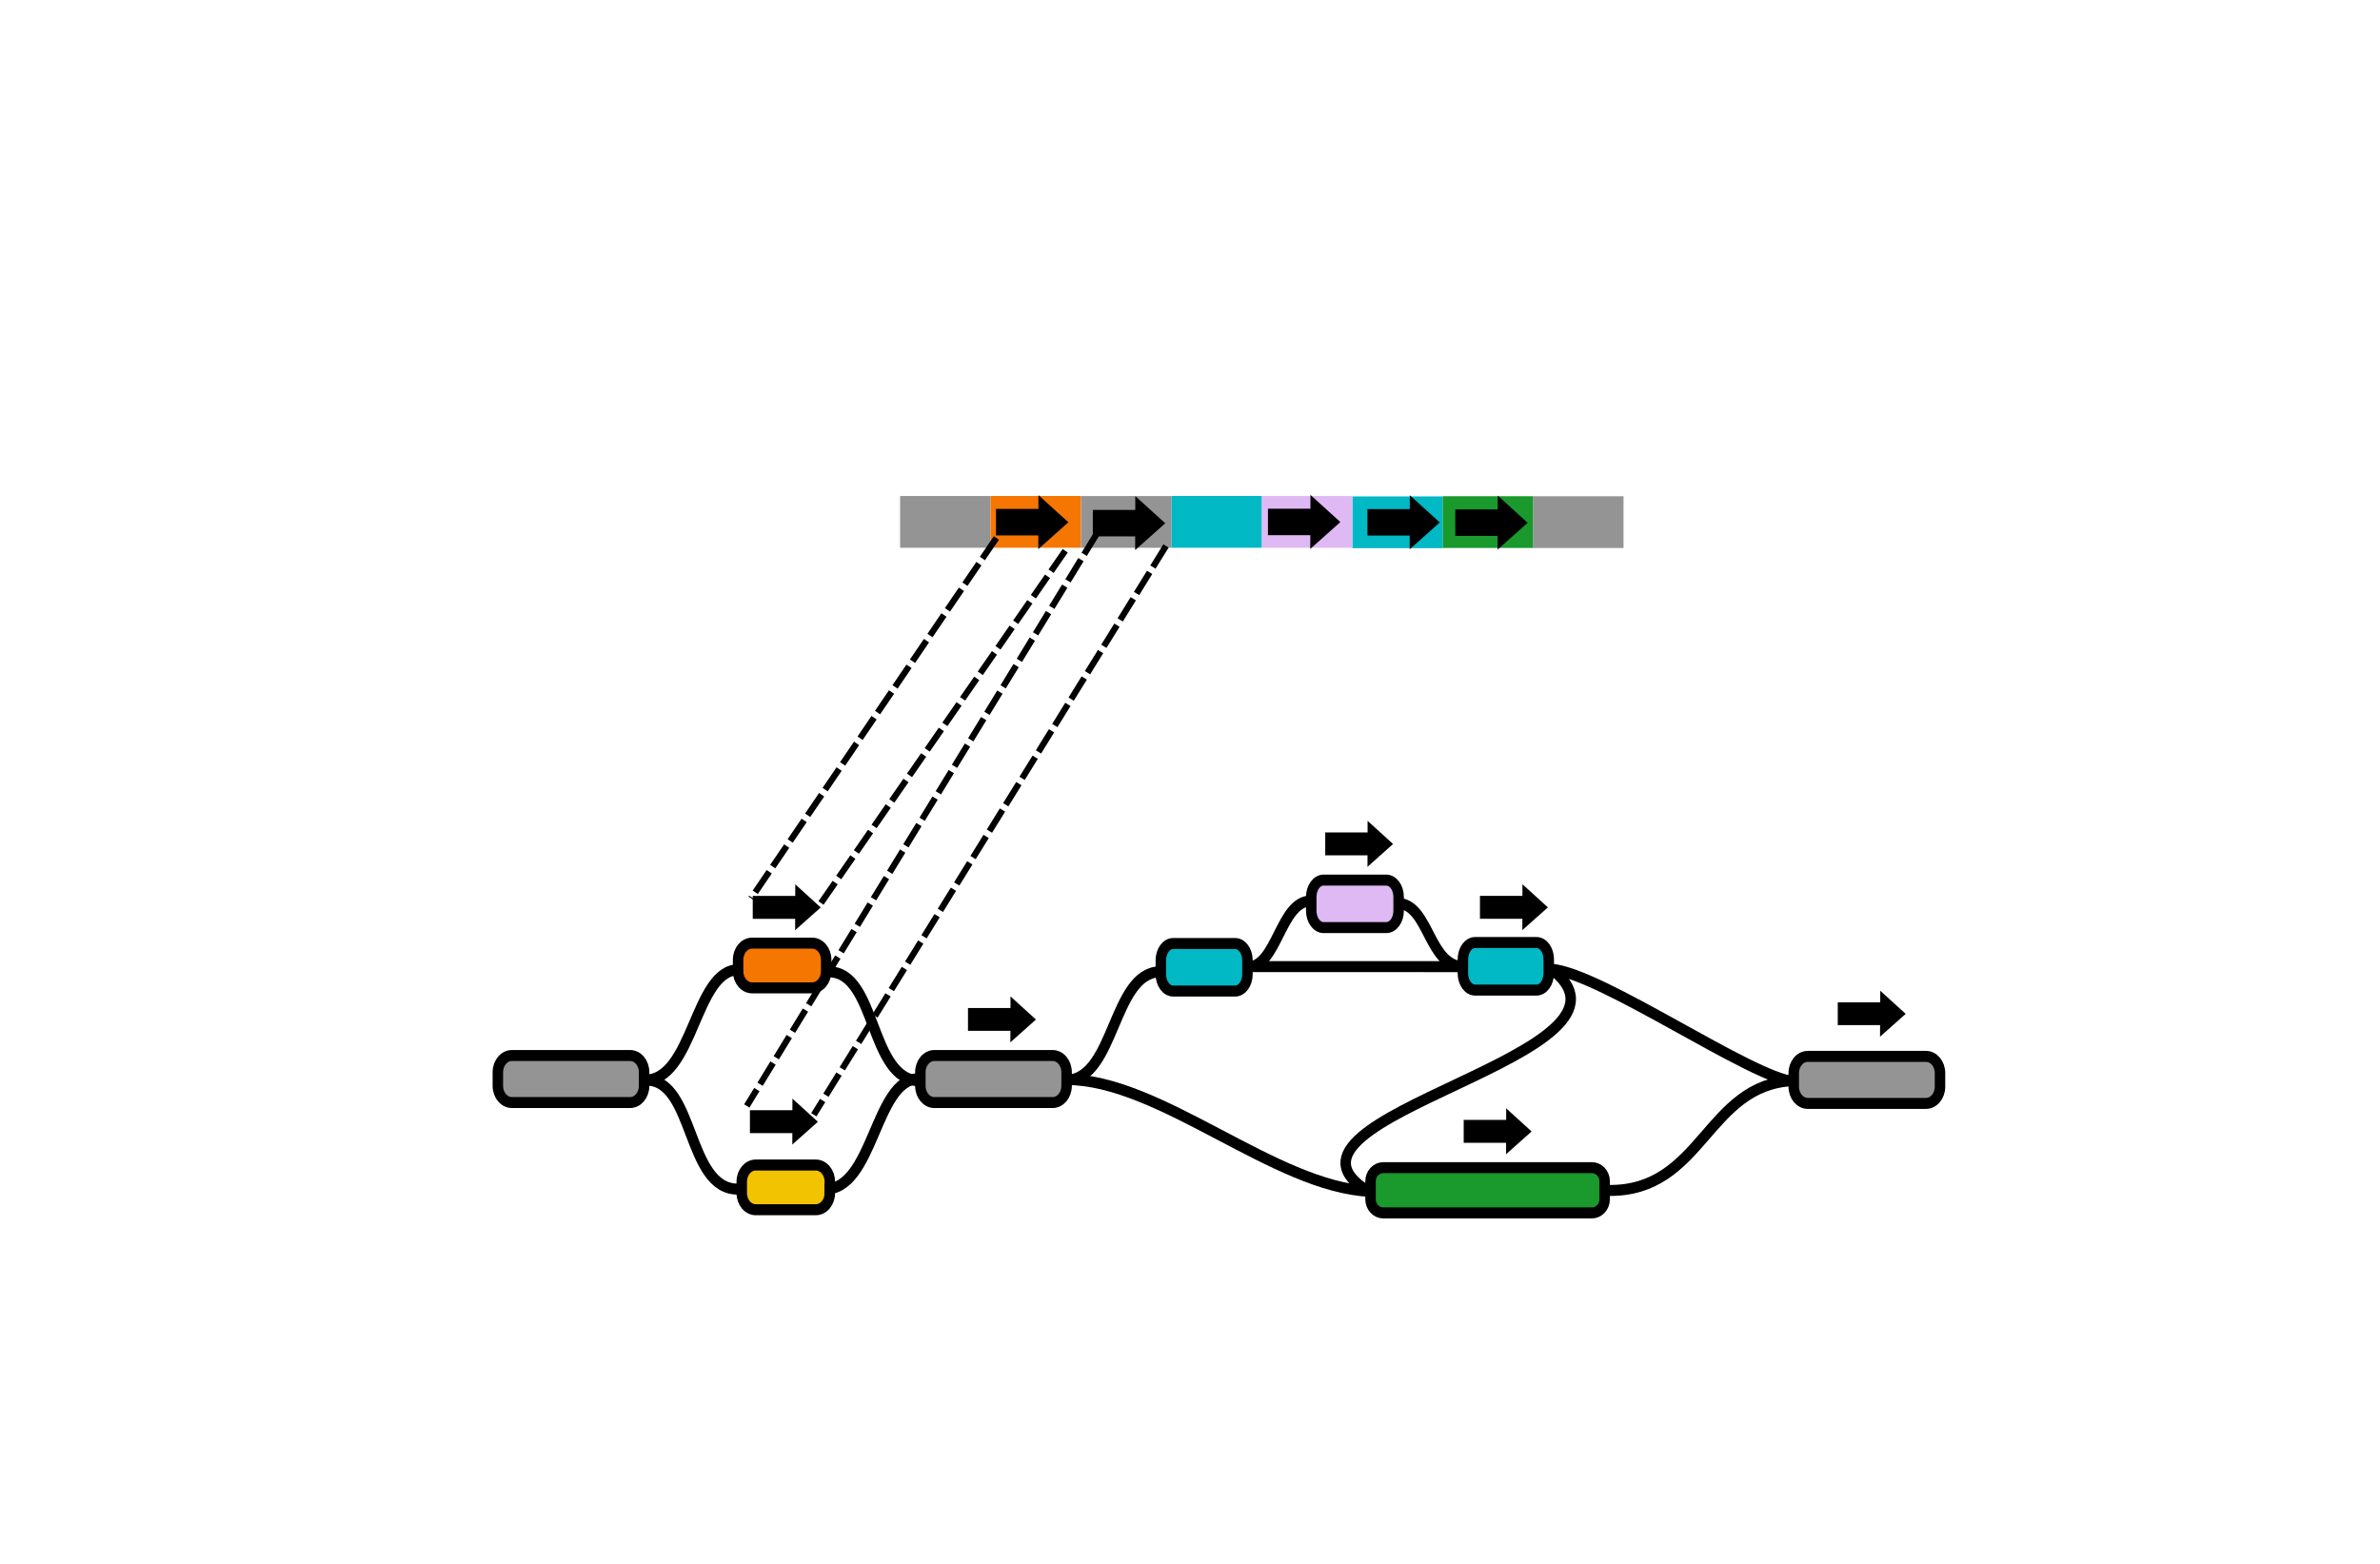
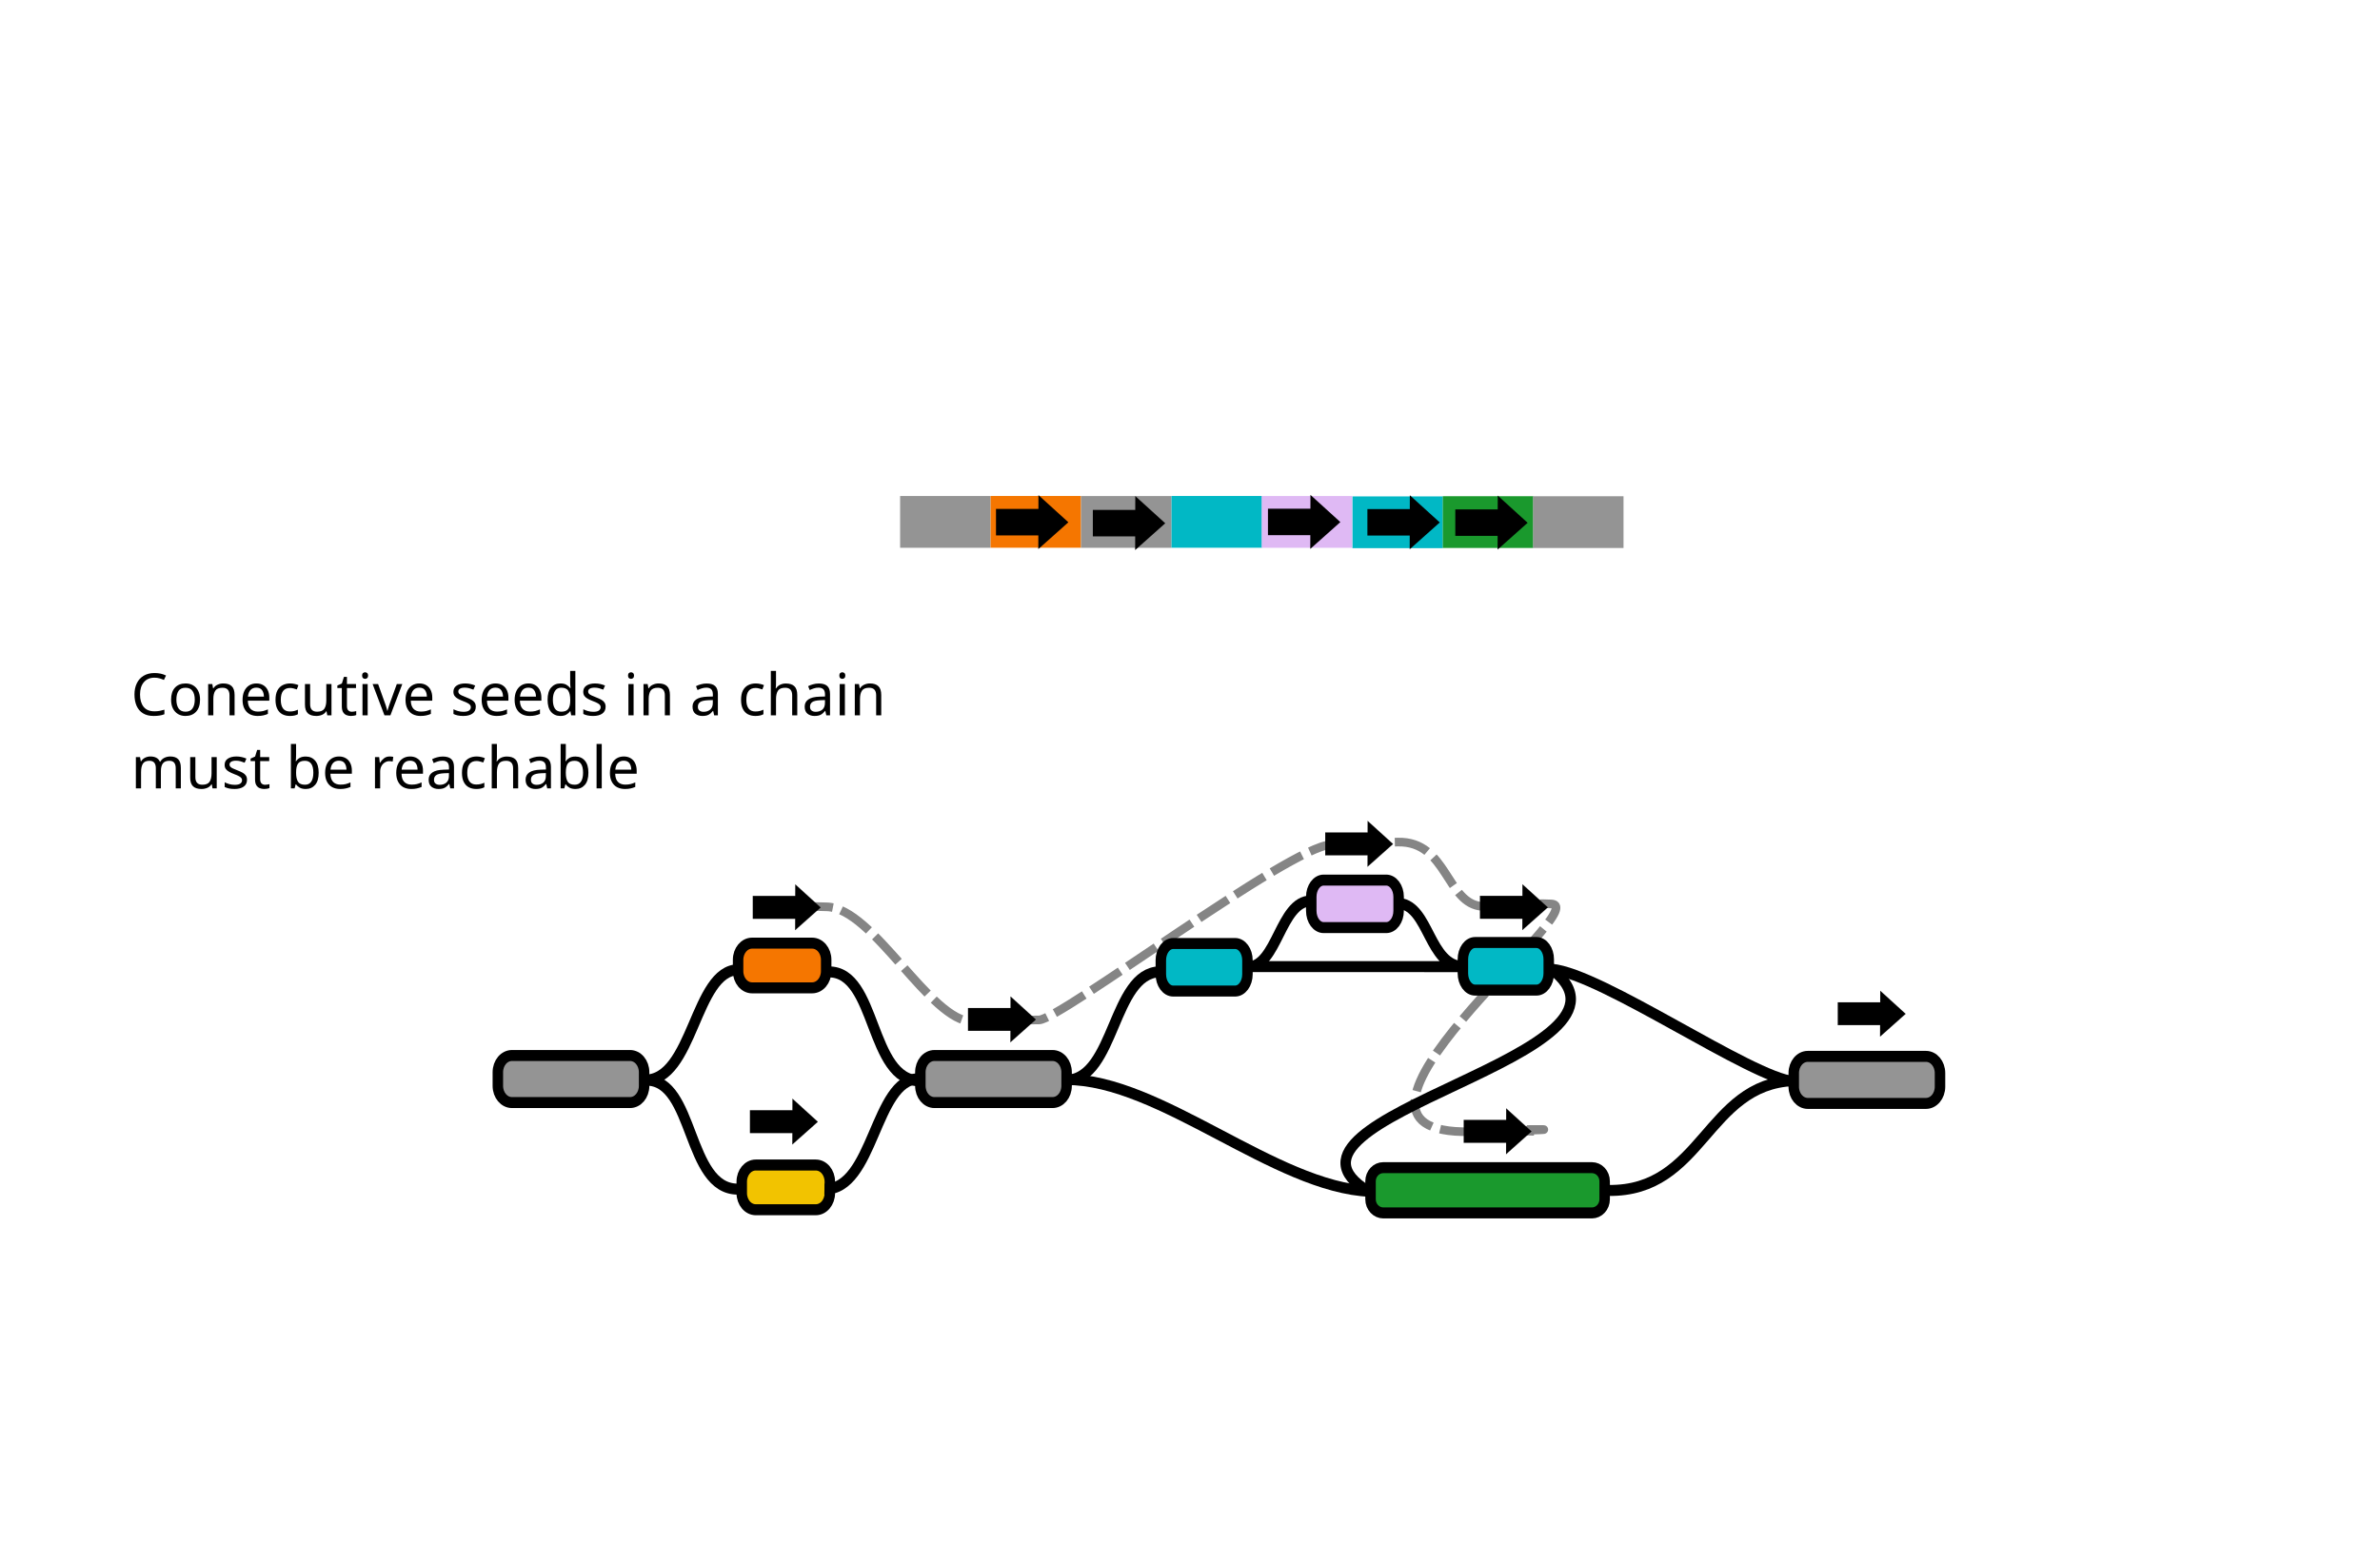
<svg xmlns="http://www.w3.org/2000/svg" width="689.631mm" height="453.047mm" viewBox="0 0 689.631 453.047" version="1.1" id="svg5" xml:space="preserve">
  <defs id="defs2" />
  <g id="layer1" transform="translate(-123.0018,-1393.002)">
+     <path style="fill:none;stroke:#858585;stroke-width:2.5;stroke-dasharray:10, 2.5;stroke-dashoffset:0;stroke-opacity:1" d="m 341.89,1654.6 c 0,0 7.088,0.941 20.633,1.187 13.546,0.246 30.018,33.459 42.373,33.257 12.355,-0.203 13.111,-0.482 19.186,-0.482 6.075,0 72.475,-50.273 84.598,-50.796 12.123,-0.523 4.942,-0.428 19.358,-0.744 14.416,-0.316 13.965,17.928 24.499,18.643 10.534,0.715 6.596,-1.242 19.945,-0.713 13.349,0.529 -74.362,67.051 -23.486,65.993 50.877,-1.058 -8.919,-0.62 19.151,-0.097" id="path34341-2" />
    <g id="g40331-5" transform="translate(847.6924,881.337)">
      <path d="m -463.875,655.401 h 26.215 v 14.999 h -26.215 z" style="fill:#949494;fill-opacity:1;fill-rule:evenodd;stroke:none;stroke-width:2.385" id="path1049-3-0" />
      <path d="m -437.653,655.392 h 26.206 v 14.999 h -26.206 z" style="fill:#f57600;fill-opacity:1;fill-rule:evenodd;stroke:none;stroke-width:2.385" id="path1051-6-2" />
      <path d="m -411.438,655.411 h 26.215 v 14.999 h -26.215 z" style="fill:#949494;fill-opacity:1;fill-rule:evenodd;stroke:none;stroke-width:2.385" id="path1053-1-9" />
      <path d="m -385.223,655.392 h 26.206 v 14.999 h -26.206 z" style="fill:#01b8c5;fill-opacity:1;fill-rule:evenodd;stroke:none;stroke-width:2.385" id="path1055-2-4" />
      <path d="m -332.83,655.516 h 26.215 v 14.999 h -26.215 z" style="fill:#01b8c5;fill-opacity:1;fill-rule:evenodd;stroke:none;stroke-width:2.385" id="path1057-9-3" />
      <path d="m -359.089,655.401 h 26.215 v 15.009 h -26.215 z" style="fill:#dfb9f4;fill-opacity:1;fill-rule:evenodd;stroke:none;stroke-width:2.385" id="path1059-3-5" />
      <path d="m -306.624,655.46 h 26.215 v 14.999 h -26.215 z" style="fill:#1a992d;fill-opacity:1;fill-rule:evenodd;stroke:none;stroke-width:2.385" id="path1061-1-1" />
      <path d="m -280.464,655.47 h 26.206 v 14.999 h -26.206 z" style="fill:#949494;fill-opacity:1;fill-rule:evenodd;stroke:none;stroke-width:2.385" id="path1063-9-7" />
    </g>
    <g id="g69178">
      <g id="g977-8-1-6-2-9" transform="matrix(2.32858,0,0,2.442497,-496.2862,969.2929)">
        <path d="m 359.543,285.371 h 7.465 c 0.969,0 1.75,0.883 1.75,1.981 v 1.343 c 0,1.098 -0.781,1.981 -1.75,1.981 h -7.465 c -0.969,0 -1.746,-0.883 -1.746,-1.981 v -1.343 c 0,-1.098 0.777,-1.981 1.746,-1.981 z" style="fill:#f57600;fill-opacity:1;fill-rule:nonzero;stroke:#000000;stroke-width:1.304;stroke-linecap:butt;stroke-linejoin:miter;stroke-miterlimit:4;stroke-dasharray:none;stroke-opacity:1" id="path979-5-8-5-5-6" />
      </g>
      <g id="g981-0-3-4-4-9" transform="matrix(2.32858,0,0,2.442497,-496.2862,969.2929)">
        <path d="m 411.941,285.414 h 7.704 c 0.851,0 1.535,0.891 1.535,1.992 v 1.657 c 0,1.101 -0.684,1.992 -1.535,1.992 h -7.704 c -0.851,0 -1.539,-0.891 -1.539,-1.992 v -1.657 c 0,-1.101 0.688,-1.992 1.539,-1.992 z" style="fill:#01b8c5;fill-opacity:1;fill-rule:nonzero;stroke:#000000;stroke-width:1.304;stroke-linecap:butt;stroke-linejoin:miter;stroke-miterlimit:4;stroke-dasharray:none;stroke-opacity:1" id="path983-9-4-2-0-3" />
      </g>
      <g id="g985-6-2-2-5-3" transform="matrix(2.32858,0,0,2.442497,-496.2862,969.2929)">
        <path d="m 430.668,277.891 h 7.773 c 0.86,0 1.551,0.886 1.551,1.992 v 1.652 c 0,1.106 -0.691,1.992 -1.551,1.992 h -7.773 c -0.859,0 -1.547,-0.886 -1.547,-1.992 v -1.652 c 0,-1.106 0.688,-1.992 1.547,-1.992 z" style="fill:#dfb9f4;fill-opacity:1;fill-rule:nonzero;stroke:#000000;stroke-width:1.304;stroke-linecap:butt;stroke-linejoin:miter;stroke-miterlimit:4;stroke-dasharray:none;stroke-opacity:1" id="path987-3-2-1-9-8" />
      </g>
      <g id="g989-8-4-7-4-0" transform="matrix(2.32858,0,0,2.442497,-496.2862,969.2929)">
        <path d="m 449.512,285.297 h 7.636 c 0.844,0 1.524,0.891 1.524,1.996 v 1.652 c 0,1.106 -0.68,1.996 -1.524,1.996 h -7.636 c -0.844,0 -1.524,-0.89 -1.524,-1.996 v -1.652 c 0,-1.105 0.68,-1.996 1.524,-1.996 z" style="fill:#01b8c5;fill-opacity:1;fill-rule:nonzero;stroke:#000000;stroke-width:1.304;stroke-linecap:butt;stroke-linejoin:miter;stroke-miterlimit:4;stroke-dasharray:none;stroke-opacity:1" id="path991-5-51-2-6-5" />
      </g>
      <g id="g993-6-7-4-9-6" transform="matrix(2.32858,0,0,2.442497,-496.2862,969.2929)">
        <path d="m 438.086,312.008 h 25.953 c 0.879,0 1.59,0.719 1.59,1.617 v 2.137 c 0,0.894 -0.711,1.617 -1.59,1.617 h -25.953 c -0.879,0 -1.59,-0.723 -1.59,-1.617 v -2.137 c 0,-0.898 0.711,-1.617 1.59,-1.617 z" style="fill:#1a992d;fill-opacity:1;fill-rule:nonzero;stroke:#000000;stroke-width:1.304;stroke-linecap:butt;stroke-linejoin:miter;stroke-miterlimit:4;stroke-dasharray:none;stroke-opacity:1" id="path995-1-5-1-2-6" />
      </g>
      <g id="g997-1-7-6-2-4" transform="matrix(2.32858,0,0,2.442497,-496.2862,969.2929)">
        <path d="m 329.652,298.703 h 14.7 c 0.968,0 1.75,0.883 1.75,1.981 v 1.621 c 0,1.097 -0.782,1.98 -1.75,1.98 h -14.7 c -0.968,0 -1.75,-0.883 -1.75,-1.98 v -1.621 c 0,-1.098 0.782,-1.981 1.75,-1.981 z" style="fill:#949494;fill-opacity:1;fill-rule:nonzero;stroke:#000000;stroke-width:1.304;stroke-linecap:butt;stroke-linejoin:miter;stroke-miterlimit:4;stroke-dasharray:none;stroke-opacity:1" id="path999-5-1-5-4-0" />
      </g>
      <g id="g1001-9-6-7-7-0" transform="matrix(2.32858,0,0,2.442497,-496.2862,969.2929)">
        <path d="m 382.227,298.703 h 14.699 c 0.969,0 1.75,0.883 1.75,1.981 v 1.621 c 0,1.097 -0.781,1.98 -1.75,1.98 h -14.699 c -0.969,0 -1.75,-0.883 -1.75,-1.98 v -1.621 c 0,-1.098 0.781,-1.981 1.75,-1.981 z" style="fill:#949494;fill-opacity:1;fill-rule:nonzero;stroke:#000000;stroke-width:1.304;stroke-linecap:butt;stroke-linejoin:miter;stroke-miterlimit:4;stroke-dasharray:none;stroke-opacity:1" id="path1003-8-9-8-7-4" />
      </g>
      <g id="g1005-4-8-5-5-6" transform="matrix(2.32858,0,0,2.442497,-496.2862,969.2929)">
        <path d="m 490.91,298.805 h 14.699 c 0.969,0 1.75,0.883 1.75,1.98 v 1.617 c 0,1.102 -0.781,1.985 -1.75,1.985 H 490.91 c -0.969,0 -1.75,-0.883 -1.75,-1.985 v -1.617 c 0,-1.097 0.781,-1.98 1.75,-1.98 z" style="fill:#949494;fill-opacity:1;fill-rule:nonzero;stroke:#000000;stroke-width:1.304;stroke-linecap:butt;stroke-linejoin:miter;stroke-miterlimit:4;stroke-dasharray:none;stroke-opacity:1" id="path1007-8-1-9-4-2" />
      </g>
      <g id="g1009-1-3-2-8-6" transform="matrix(2.32858,0,0,2.442497,-496.2862,969.2929)">
        <path d="m 346.117,301.617 c 6.121,0.156 6.258,-13.094 11.727,-13.086" style="fill:none;stroke:#000000;stroke-width:1.304;stroke-linecap:butt;stroke-linejoin:miter;stroke-miterlimit:4;stroke-dasharray:none;stroke-opacity:1" id="path1011-0-33-7-1-7" />
      </g>
      <g id="g1013-3-7-3-2-5" transform="matrix(2.32858,0,0,2.442497,-496.2862,969.2929)">
        <path d="m 369.055,288.785 c 6.047,-0.086 5.023,12.942 11.41,12.926" style="fill:none;stroke:#000000;stroke-width:1.304;stroke-linecap:butt;stroke-linejoin:miter;stroke-miterlimit:4;stroke-dasharray:none;stroke-opacity:1" id="path1015-0-9-6-8-6" />
      </g>
      <g id="g1021-4-8-4-9-9" transform="matrix(2.32858,0,0,2.442497,-496.2862,969.2929)">
        <path d="m 398.703,301.645 c 5.985,-0.215 5.699,-12.715 11.555,-12.875" style="fill:none;stroke:#000000;stroke-width:1.304;stroke-linecap:butt;stroke-linejoin:miter;stroke-miterlimit:4;stroke-dasharray:none;stroke-opacity:1" id="path1023-4-6-7-3-8" />
      </g>
      <g id="g1025-4-7-9-6-7" transform="matrix(2.32858,0,0,2.442497,-496.2862,969.2929)">
        <path d="m 421.156,288.152 26.922,0.008 c -4.316,-0.031 -4.277,-7.144 -7.996,-7.504" style="fill:none;stroke:#000000;stroke-width:1.304;stroke-linecap:butt;stroke-linejoin:miter;stroke-miterlimit:4;stroke-dasharray:none;stroke-opacity:1" id="path1027-4-0-7-8-2" />
      </g>
      <g id="g1029-7-4-2-0-8" transform="matrix(2.32858,0,0,2.442497,-496.2862,969.2929)">
        <path d="m 429.059,280.367 c -3.793,0.024 -4.196,7.871 -7.852,7.828" style="fill:none;stroke:#000000;stroke-width:1.304;stroke-linecap:butt;stroke-linejoin:miter;stroke-miterlimit:4;stroke-dasharray:none;stroke-opacity:1" id="path1031-6-8-2-2-2" />
      </g>
      <g id="g1033-3-48-1-1-9" transform="matrix(2.32858,0,0,2.442497,-496.2862,969.2929)">
        <path d="m 458.734,288.234 c 14.875,10.379 -37.89,17.688 -22.48,26.621" style="fill:none;stroke:#000000;stroke-width:1.304;stroke-linecap:butt;stroke-linejoin:miter;stroke-miterlimit:4;stroke-dasharray:none;stroke-opacity:1" id="path1035-1-16-6-0-9" />
      </g>
      <g id="g1037-7-8-3-5-6" transform="matrix(2.32858,0,0,2.442497,-496.2862,969.2929)">
        <path d="m 459.047,288.473 c 6.223,0.511 24.855,12.894 30.137,13.324" style="fill:none;stroke:#000000;stroke-width:1.304;stroke-linecap:butt;stroke-linejoin:miter;stroke-miterlimit:4;stroke-dasharray:none;stroke-opacity:1" id="path1039-5-5-0-1-0" />
      </g>
      <g id="g1041-9-2-2-1-2" transform="matrix(2.32858,0,0,2.442497,-496.2862,969.2929)">
        <path d="m 466.094,314.711 c 11.75,0.164 12.176,-12.609 23.054,-13.031" style="fill:none;stroke:#000000;stroke-width:1.304;stroke-linecap:butt;stroke-linejoin:miter;stroke-miterlimit:4;stroke-dasharray:none;stroke-opacity:1" id="path1043-6-1-1-0-7" />
      </g>
      <g id="g1045-2-9-5-8-6" transform="matrix(2.32858,0,0,2.442497,-496.2862,969.2929)">
        <path d="m 436.449,314.816 c -11.875,-0.476 -26.09,-13.281 -37.804,-13.265" style="fill:none;stroke:#000000;stroke-width:1.304;stroke-linecap:butt;stroke-linejoin:miter;stroke-miterlimit:4;stroke-dasharray:none;stroke-opacity:1" id="path1047-1-9-6-5-1" />
      </g>
      <g id="g977-3-1-6-7-6-5-0-3" transform="matrix(2.32858,0,0,2.442497,-495.226,1033.591)" style="fill:#f2c300;fill-opacity:1">
        <path d="m 359.543,285.371 h 7.465 c 0.969,0 1.75,0.883 1.75,1.981 v 1.343 c 0,1.098 -0.781,1.981 -1.75,1.981 h -7.465 c -0.969,0 -1.746,-0.883 -1.746,-1.981 v -1.343 c 0,-1.098 0.777,-1.981 1.746,-1.981 z" style="fill:#f2c300;fill-opacity:1;fill-rule:nonzero;stroke:#000000;stroke-width:1.304;stroke-linecap:butt;stroke-linejoin:miter;stroke-miterlimit:4;stroke-dasharray:none;stroke-opacity:1" id="path979-6-0-7-8-0-0-6-2" />
      </g>
      <g id="g1009-0-1-3-5-64-0-4-1" transform="matrix(2.32858,0,0,2.442497,-444.0632,1000.884)">
        <path d="m 346.117,301.617 c 6.121,0.156 6.258,-13.094 11.727,-13.086" style="fill:none;stroke:#000000;stroke-width:1.304;stroke-linecap:butt;stroke-linejoin:miter;stroke-miterlimit:4;stroke-dasharray:none;stroke-opacity:1" id="path1011-6-5-6-7-9-3-6-5" />
      </g>
      <g id="g1013-2-9-5-4-9-4-2-9" transform="matrix(2.32858,0,0,2.442497,-549.1387,1000.665)">
        <path d="m 369.055,288.785 c 6.047,-0.086 5.023,12.942 11.41,12.926" style="fill:none;stroke:#000000;stroke-width:1.304;stroke-linecap:butt;stroke-linejoin:miter;stroke-miterlimit:4;stroke-dasharray:none;stroke-opacity:1" id="path1015-6-7-6-1-0-6-5-9" />
      </g>
    </g>
    <path d="m 519.304,1630.921 -0.009,3.332 h -12.288 v 6.592 h 12.269 l -0.009,3.3 7.368,-6.563 z" style="fill:#000000;fill-opacity:1;fill-rule:evenodd;stroke:#000000;stroke-width:0.037;stroke-linecap:butt;stroke-linejoin:miter;stroke-miterlimit:4;stroke-dasharray:none;stroke-opacity:1" id="path1115-7-9" />
    <path d="m 667.831,1680.136 -0.009,3.339 h -12.29 v 6.592 h 12.272 l -0.009,3.302 7.368,-6.563 z" style="fill:#000000;fill-opacity:1;fill-rule:evenodd;stroke:#000000;stroke-width:0.037;stroke-linecap:butt;stroke-linejoin:miter;stroke-miterlimit:4;stroke-dasharray:none;stroke-opacity:1" id="path1119-5-2-7" />
    <path d="m 424.439,1537.69 -0.007,3.332 h -12.29 v 6.592 h 12.272 l -0.009,3.3 7.368,-6.563 z" style="fill:#000000;fill-opacity:1;fill-rule:evenodd;stroke:#000000;stroke-width:1.079;stroke-linecap:butt;stroke-linejoin:miter;stroke-miterlimit:4;stroke-dasharray:none;stroke-opacity:1" id="path1067-7-5" />
    <path d="m 452.501,1537.976 -0.009,3.332 h -12.288 v 6.592 h 12.272 l -0.009,3.302 7.368,-6.565 z" style="fill:#000000;fill-opacity:1;fill-rule:evenodd;stroke:#000000;stroke-width:1.079;stroke-linecap:butt;stroke-linejoin:miter;stroke-miterlimit:4;stroke-dasharray:none;stroke-opacity:1" id="path1071-4-6" />
    <path d="m 503.257,1537.634 -0.009,3.329 h -12.298 v 6.592 h 12.279 l -0.016,3.302 7.368,-6.565 z" style="fill:#000000;fill-opacity:1;fill-rule:evenodd;stroke:#000000;stroke-width:1.079;stroke-linecap:butt;stroke-linejoin:miter;stroke-miterlimit:4;stroke-dasharray:none;stroke-opacity:1" id="path1075-0-4" />
    <path d="m 532.055,1537.739 -0.009,3.329 H 519.758 v 6.592 h 12.272 l -0.009,3.302 7.368,-6.566 z" style="fill:#000000;fill-opacity:1;fill-rule:evenodd;stroke:#000000;stroke-width:1.079;stroke-linecap:butt;stroke-linejoin:miter;stroke-miterlimit:4;stroke-dasharray:none;stroke-opacity:1" id="path1079-6-6" />
    <path d="m 557.525,1537.834 -0.009,3.329 h -12.288 v 6.592 h 12.269 l -0.009,3.302 7.358,-6.556 z" style="fill:#000000;fill-opacity:1;fill-rule:evenodd;stroke:#000000;stroke-width:1.079;stroke-linecap:butt;stroke-linejoin:miter;stroke-miterlimit:4;stroke-dasharray:none;stroke-opacity:1" id="path1083-0-3" />
    <path d="m 353.455,1649.308 -0.016,3.329 H 341.149 v 6.602 h 12.272 l -0.009,3.292 7.368,-6.556 z" style="fill:#000000;fill-opacity:1;fill-rule:evenodd;stroke:#000000;stroke-width:0.037;stroke-linecap:butt;stroke-linejoin:miter;stroke-miterlimit:4;stroke-dasharray:none;stroke-opacity:1" id="path1107-5-7" />
    <path d="m 352.638,1711.414 -0.016,3.329 h -12.29 v 6.602 h 12.272 l -0.009,3.292 7.368,-6.556 z" style="fill:#000000;fill-opacity:1;fill-rule:evenodd;stroke:#000000;stroke-width:0.037;stroke-linecap:butt;stroke-linejoin:miter;stroke-miterlimit:4;stroke-dasharray:none;stroke-opacity:1" id="path1107-5-8-9" />
    <path d="m 415.829,1681.795 -0.009,3.329 h -12.3 v 6.592 h 12.281 l -0.019,3.302 7.368,-6.565 z" style="fill:#000000;fill-opacity:1;fill-rule:evenodd;stroke:#000000;stroke-width:0.037;stroke-linecap:butt;stroke-linejoin:miter;stroke-miterlimit:4;stroke-dasharray:none;stroke-opacity:1" id="path1111-9-7" />
    <path d="m 564.157,1649.279 -0.009,3.339 h -12.29 v 6.592 h 12.272 l -0.009,3.302 7.368,-6.563 z" style="fill:#000000;fill-opacity:1;fill-rule:evenodd;stroke:#000000;stroke-width:0.037;stroke-linecap:butt;stroke-linejoin:miter;stroke-miterlimit:4;stroke-dasharray:none;stroke-opacity:1" id="path1119-5-4" />
    <path d="m 559.444,1714.215 -0.009,3.339 h -12.288 v 6.592 h 12.272 l -0.009,3.302 7.358,-6.565 z" style="fill:#000000;fill-opacity:1;fill-rule:evenodd;stroke:#000000;stroke-width:0.037;stroke-linecap:butt;stroke-linejoin:miter;stroke-miterlimit:4;stroke-dasharray:none;stroke-opacity:1" id="path1123-5-9" />
-     <path style="fill:#60637a;fill-opacity:0.982;stroke:#000000;stroke-width:1.8;stroke-dasharray:7.2, 1.8;stroke-dashoffset:0;stroke-opacity:1" d="m 411.715,1548.896 -71.066,104.43" id="path3430-1-9" />
-     <path style="fill:#60637a;fill-opacity:0.982;stroke:#000000;stroke-width:1.8;stroke-dasharray:7.2, 1.8;stroke-dashoffset:0;stroke-opacity:1" d="m 431.661,1552.609 -71.589,103.263" id="path3430-7-7-8" />
-     <path style="fill:#60637a;fill-opacity:0.982;stroke:#000000;stroke-width:1.8;stroke-dasharray:7.2, 1.8;stroke-dashoffset:0;stroke-opacity:1" d="M 440.911,1547.499 339.391,1713.497" id="path3430-1-9-3" />
-     <path style="fill:#60637a;fill-opacity:0.982;stroke:#000000;stroke-width:1.8;stroke-dasharray:7.2, 1.8;stroke-dashoffset:0;stroke-opacity:1" d="M 460.857,1551.212 358.814,1716.044" id="path3430-7-7-8-8" />
+     <g id="g728" transform="translate(-178.017,-364.1061)">
+       <text xml:space="preserve" style="font-style:normal;font-variant:normal;font-weight:normal;font-stretch:normal;font-size:16.933px;font-family:sans-serif;-inkscape-font-specification:'sans-serif, Normal';font-variant-ligatures:normal;font-variant-caps:normal;font-variant-numeric:normal;font-variant-east-asian:normal;fill:#000000;stroke-width:1.4;stroke-dasharray:none" x="338.954" y="1964.408" id="text250-67-3-0-2">
+         <tspan style="font-style:normal;font-variant:normal;font-weight:normal;font-stretch:normal;font-size:16.933px;font-family:sans-serif;-inkscape-font-specification:'sans-serif, Normal';font-variant-ligatures:normal;font-variant-caps:normal;font-variant-numeric:normal;font-variant-east-asian:normal;stroke-width:1.4;stroke-dasharray:none" x="338.954" y="1964.408" id="tspan347">Conecutive seeds in a chain </tspan>
+         <tspan style="font-style:normal;font-variant:normal;font-weight:normal;font-stretch:normal;font-size:16.933px;font-family:sans-serif;-inkscape-font-specification:'sans-serif, Normal';font-variant-ligatures:normal;font-variant-caps:normal;font-variant-numeric:normal;font-variant-east-asian:normal;stroke-width:1.4;stroke-dasharray:none" x="338.954" y="1985.574" id="tspan555">must be reachable</tspan>
+       </text>
+     </g>
  </g>
</svg>
